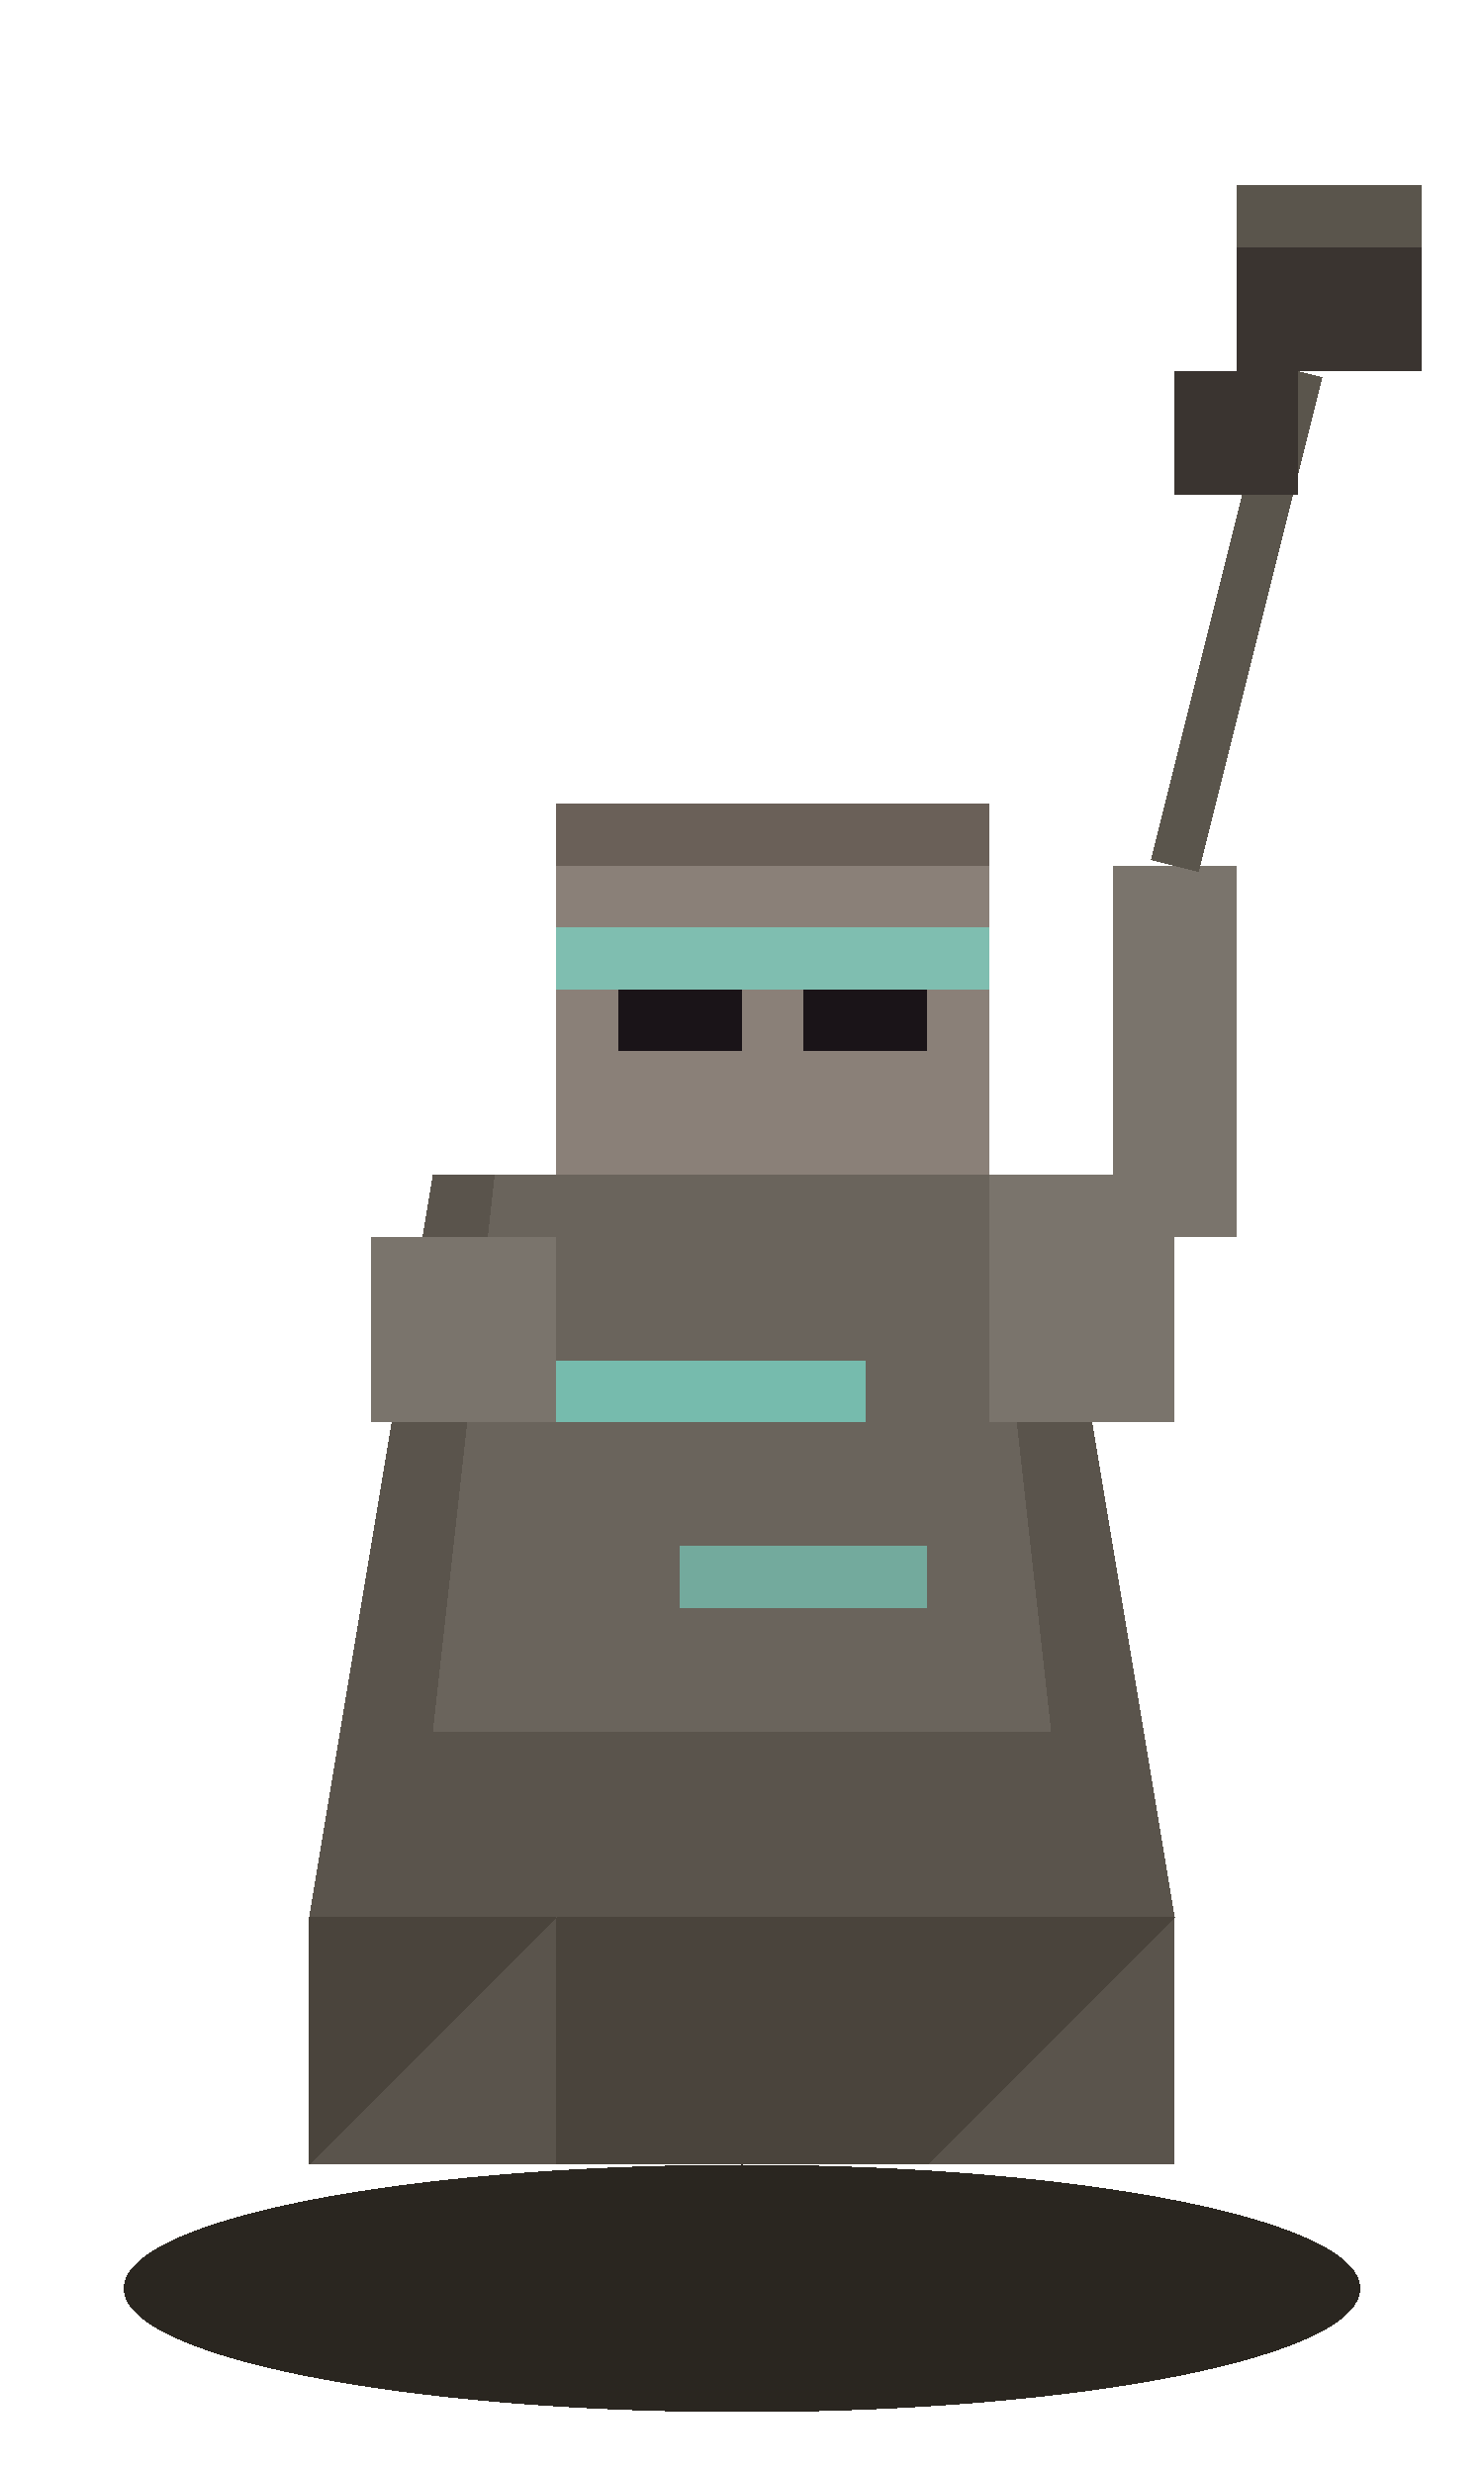
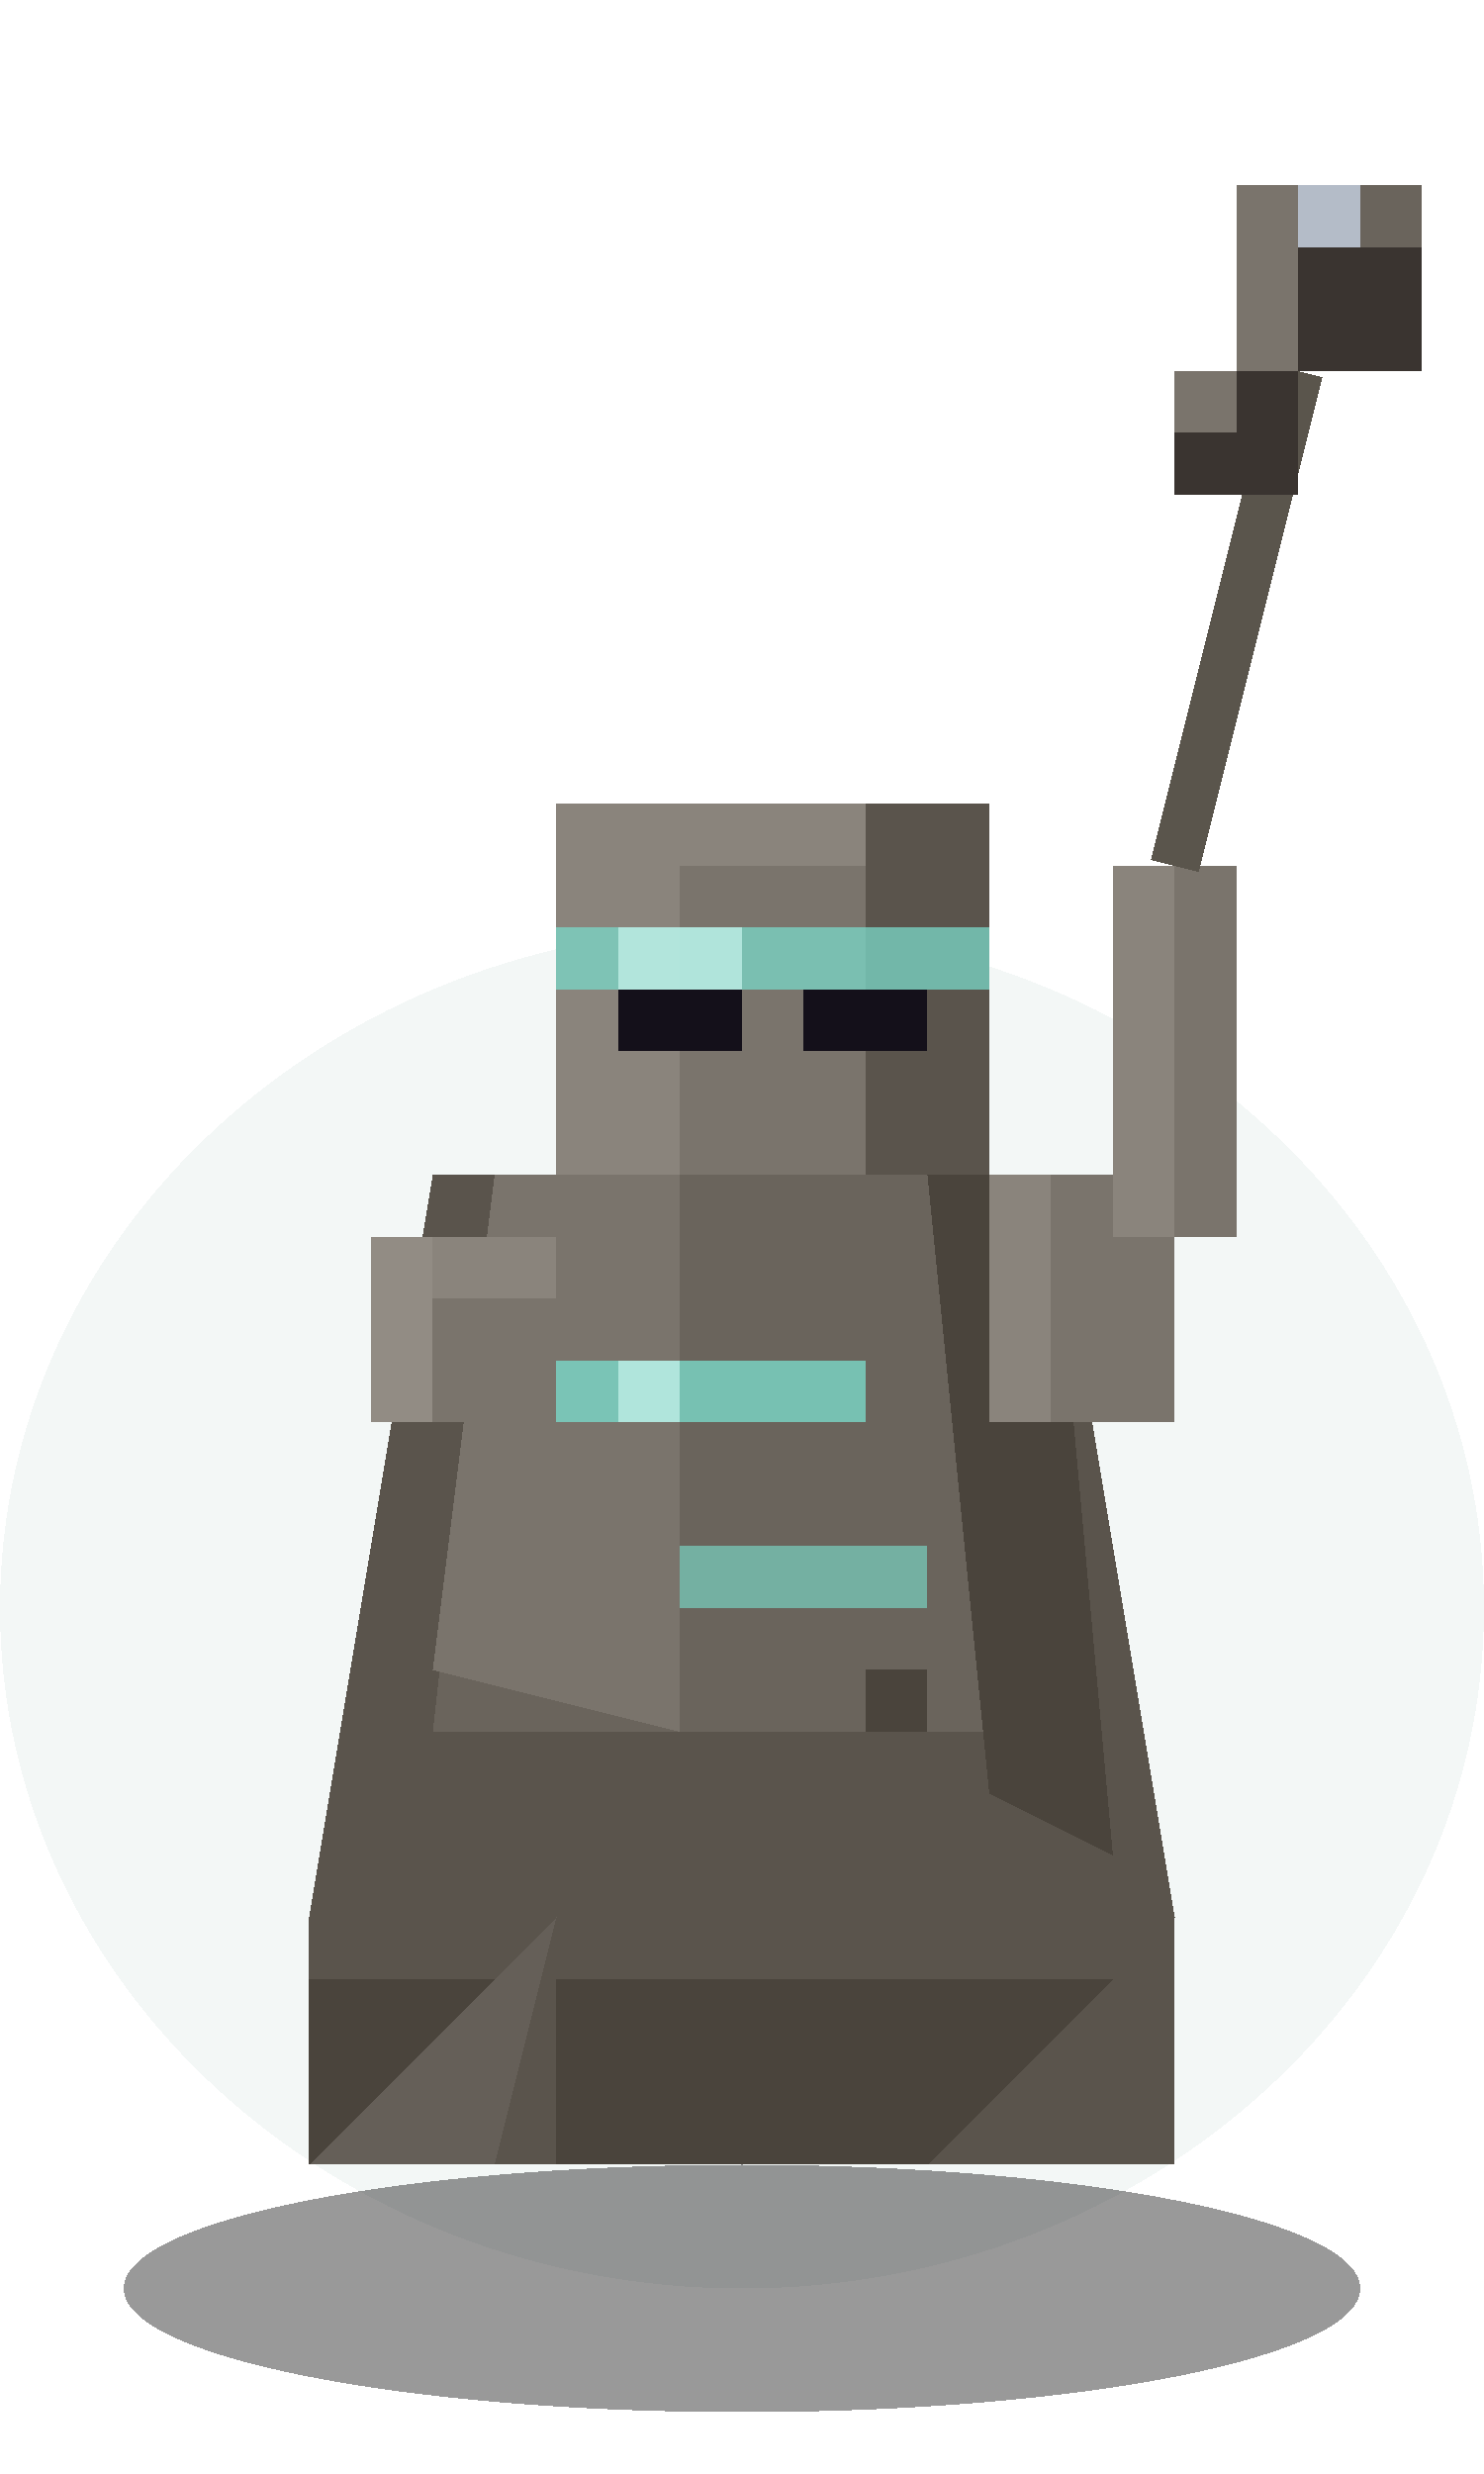
<svg xmlns="http://www.w3.org/2000/svg" viewBox="0 0 24 40" shape-rendering="crispEdges" preserveAspectRatio="xMidYMax meet" aria-label="Deathless Penitent">
-   <rect x="9" y="13" width="7" height="6" fill="#8a8078" />
-   <rect x="9" y="13" width="7" height="1" fill="#6a6058" />
-   <rect x="10" y="16" width="2" height="1" fill="#1a1418" />
-   <rect x="13" y="16" width="2" height="1" fill="#1a1418" />
-   <rect x="9" y="15" width="7" height="1" fill="#7ad8c8" opacity="0.7" />
+   <ellipse cx="12" cy="26" rx="12" ry="11" fill="#4a8278" opacity="0.07" />
+   <ellipse cx="12" cy="37" rx="10" ry="2" fill="#000" opacity="0.4" />
+   <rect x="9" y="13" width="7" height="6" fill="#7a746c" />
+   <rect x="9" y="13" width="7" height="1" fill="#8a847c" />
+   <rect x="9" y="13" width="2" height="6" fill="#8a847c" />
+   <rect x="14" y="13" width="2" height="6" fill="#5a544c" />
+   <rect x="10" y="16" width="2" height="1" fill="#14101a" />
+   <rect x="13" y="16" width="2" height="1" fill="#14101a" />
+   <rect x="9" y="15" width="7" height="1" fill="#7ad8c8" opacity="0.75" />
+   <rect x="10" y="15" width="2" height="1" fill="#c8f4ec" opacity="0.7" />
  <polygon points="7,19 17,19 19,31 5,31" fill="#5a544c" />
  <polygon points="8,19 16,19 17,28 7,28" fill="#6a645c" />
-   <rect x="9" y="22" width="5" height="1" fill="#7ad8c8" opacity="0.75" />
-   <rect x="11" y="25" width="4" height="1" fill="#7ad8c8" opacity="0.6" />
+   <polygon points="8,19 11,19 11,28 7,27" fill="#7a746c" />
+   <polygon points="15,19 17,19 18,30 16,29" fill="#4a443c" />
+   <rect x="9" y="22" width="5" height="1" fill="#7ad8c8" opacity="0.8" />
+   <rect x="11" y="25" width="4" height="1" fill="#7ad8c8" opacity="0.65" />
+   <rect x="10" y="22" width="1" height="1" fill="#c8f4ec" opacity="0.7" />
+   <rect x="10" y="20" width="1" height="1" fill="#7a746c" />
+   <rect x="14" y="27" width="1" height="1" fill="#4a443c" />
  <rect x="6" y="20" width="3" height="3" fill="#7a746c" />
+   <rect x="6" y="20" width="3" height="1" fill="#8a847c" />
+   <rect x="6" y="20" width="1" height="3" fill="#928c84" />
  <rect x="16" y="19" width="3" height="4" fill="#7a746c" />
  <rect x="18" y="14" width="2" height="6" fill="#7a746c" />
+   <rect x="18" y="14" width="1" height="6" fill="#8a847c" />
+   <rect x="16" y="19" width="1" height="4" fill="#8a847c" />
  <line x1="19" y1="14" x2="21" y2="6" stroke="#5a554c" stroke-width="0.8" />
  <rect x="20" y="3" width="3" height="3" fill="#3a3430" />
-   <rect x="20" y="3" width="3" height="1" fill="#5a554c" />
+   <rect x="20" y="3" width="3" height="1" fill="#6a645c" />
+   <rect x="20" y="3" width="1" height="3" fill="#7a746c" />
+   <rect x="21" y="3" width="1" height="1" fill="#b4bcc8" />
  <rect x="19" y="6" width="2" height="2" fill="#3a3430" />
+   <rect x="19" y="6" width="1" height="1" fill="#7a746c" />
  <rect x="5" y="31" width="14" height="4" fill="#4a443c" />
+   <rect x="5" y="31" width="14" height="1" fill="#5a544c" />
  <polygon points="5,35 9,31 9,35" fill="#5a544c" />
  <polygon points="15,35 19,31 19,35" fill="#5a544c" />
-   <ellipse cx="12" cy="37" rx="10" ry="2" fill="#2a2620" />
+   <polygon points="5,35 9,31 8,35" fill="#6a645c" opacity="0.7" />
</svg>
